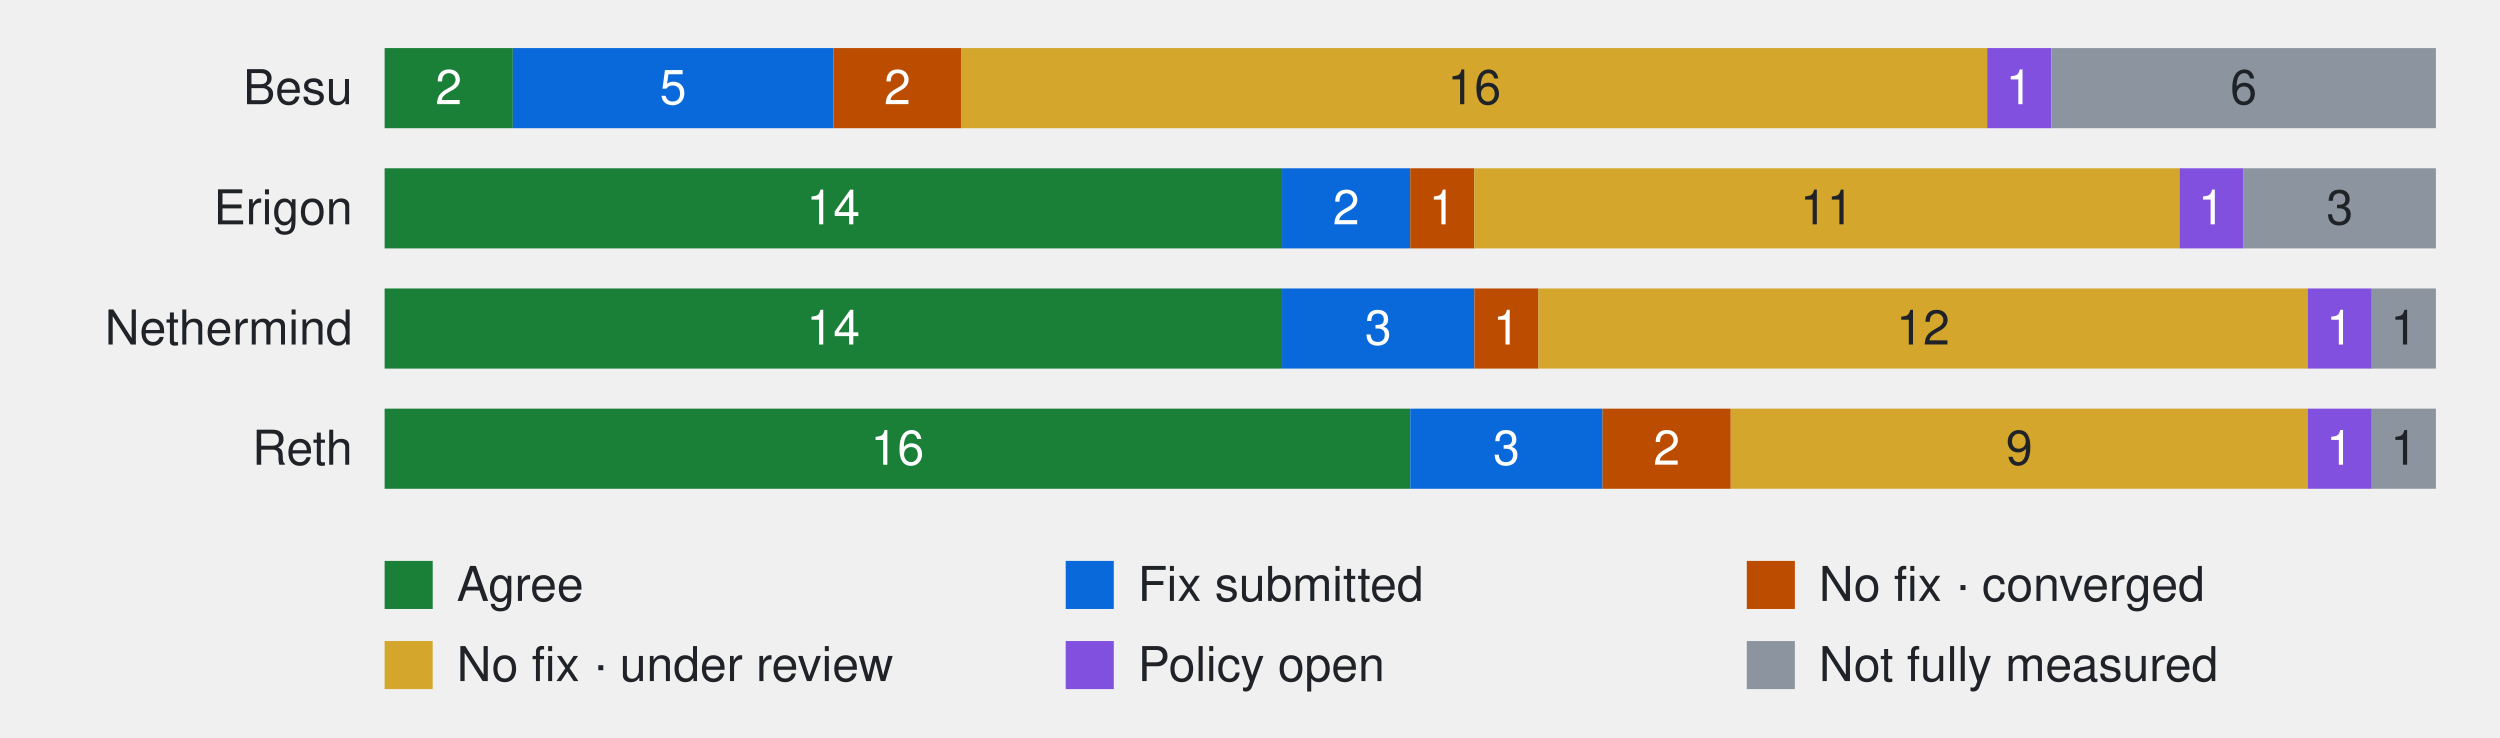
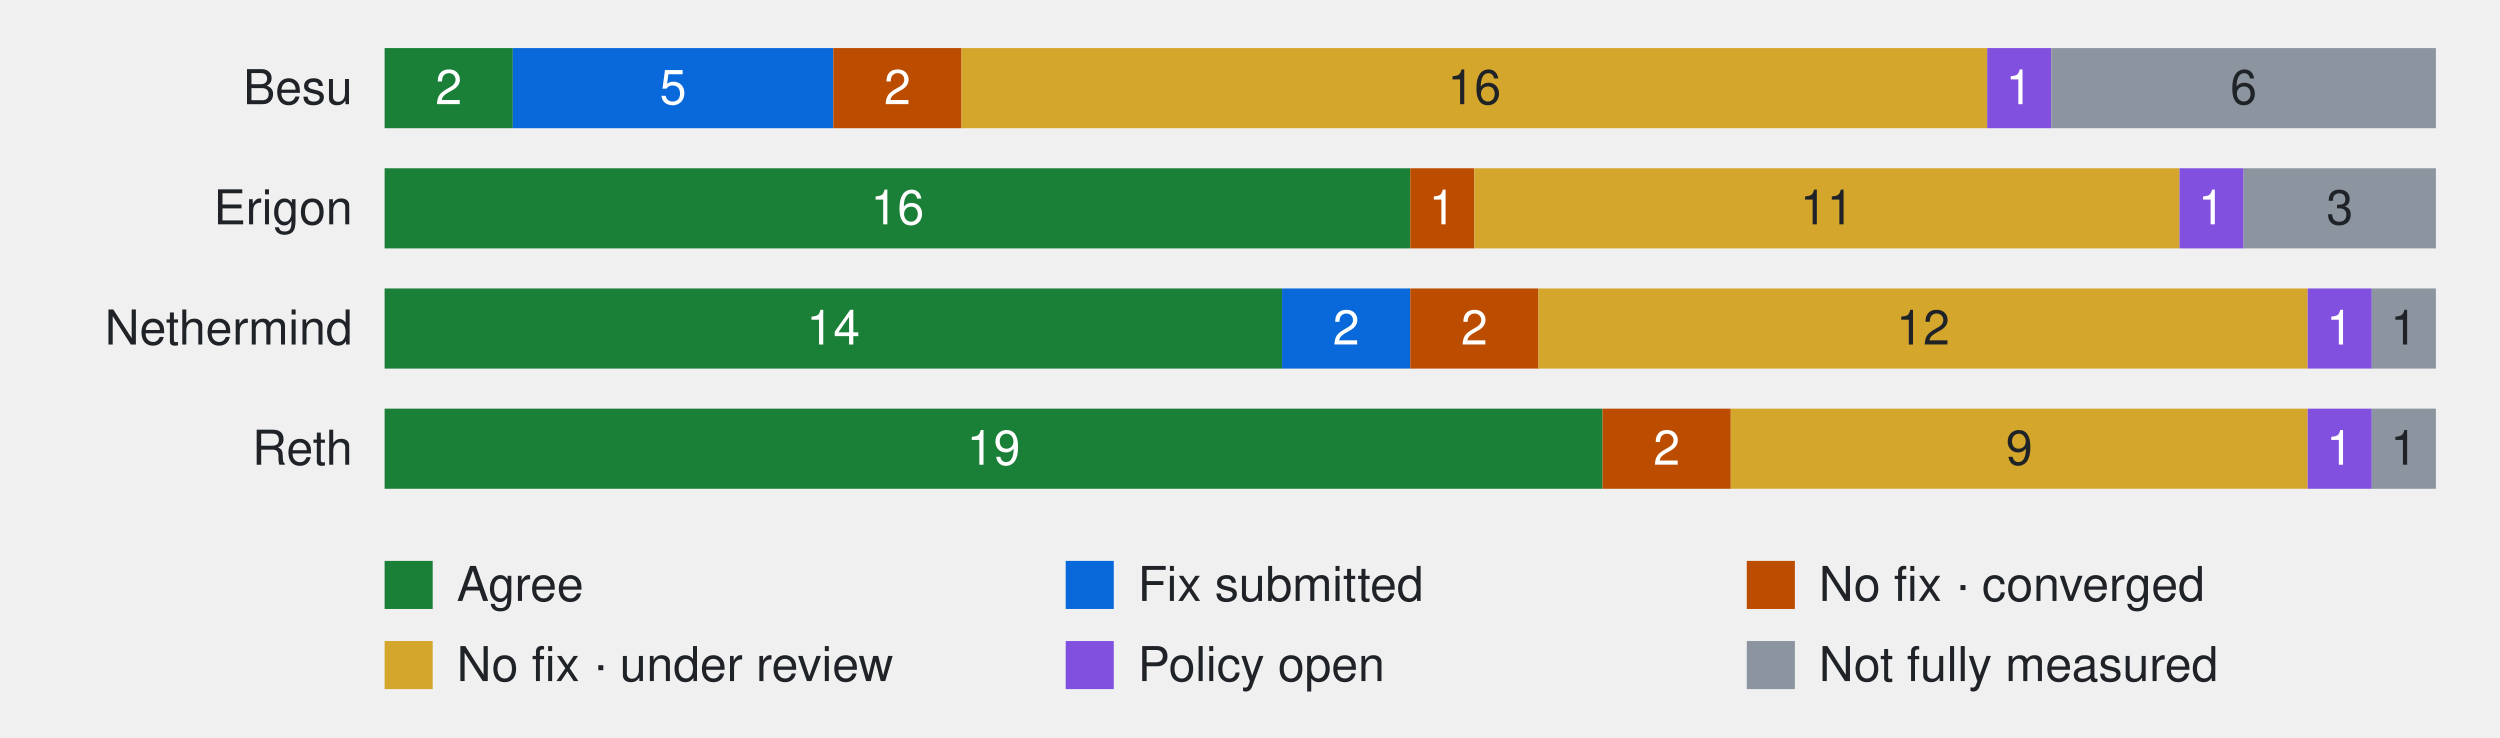
<svg xmlns="http://www.w3.org/2000/svg" width="624" height="184" viewBox="0 0 624 184" role="img" aria-labelledby="title">
  <style>text{font-family:-apple-system,BlinkMacSystemFont,"Segoe UI",Helvetica,Arial,sans-serif;font-size:12px}.label{fill:#1f2328}@media (prefers-color-scheme:dark){.label{fill:#e6edf3}}</style>
  <text class="label" x="88" y="26" text-anchor="end">Besu</text>
  <rect x="96" y="12" width="32" height="20" fill="#1a7f37" />
  <text x="112" y="26" text-anchor="middle" fill="#ffffff">2</text>
  <rect x="128" y="12" width="80" height="20" fill="#0969da" />
  <text x="168" y="26" text-anchor="middle" fill="#ffffff">5</text>
  <rect x="208" y="12" width="32" height="20" fill="#bc4c00" />
  <text x="224" y="26" text-anchor="middle" fill="#ffffff">2</text>
  <rect x="240" y="12" width="256" height="20" fill="#d4a72c" />
  <text x="368" y="26" text-anchor="middle" fill="#1f2328">16</text>
  <rect x="496" y="12" width="16" height="20" fill="#8250df" />
  <text x="504" y="26" text-anchor="middle" fill="#ffffff">1</text>
  <rect x="512" y="12" width="96" height="20" fill="#8c959f" />
  <text x="560" y="26" text-anchor="middle" fill="#1f2328">6</text>
  <text class="label" x="88" y="56" text-anchor="end">Erigon</text>
-   <rect x="96" y="42" width="224" height="20" fill="#1a7f37" />
-   <text x="208" y="56" text-anchor="middle" fill="#ffffff">14</text>
-   <rect x="320" y="42" width="32" height="20" fill="#0969da" />
-   <text x="336" y="56" text-anchor="middle" fill="#ffffff">2</text>
+   <rect x="96" y="42" width="256" height="20" fill="#1a7f37" />
+   <text x="224" y="56" text-anchor="middle" fill="#ffffff">16</text>
  <rect x="352" y="42" width="16" height="20" fill="#bc4c00" />
  <text x="360" y="56" text-anchor="middle" fill="#ffffff">1</text>
  <rect x="368" y="42" width="176" height="20" fill="#d4a72c" />
  <text x="456" y="56" text-anchor="middle" fill="#1f2328">11</text>
  <rect x="544" y="42" width="16" height="20" fill="#8250df" />
  <text x="552" y="56" text-anchor="middle" fill="#ffffff">1</text>
  <rect x="560" y="42" width="48" height="20" fill="#8c959f" />
  <text x="584" y="56" text-anchor="middle" fill="#1f2328">3</text>
  <text class="label" x="88" y="86" text-anchor="end">Nethermind</text>
  <rect x="96" y="72" width="224" height="20" fill="#1a7f37" />
  <text x="208" y="86" text-anchor="middle" fill="#ffffff">14</text>
-   <rect x="320" y="72" width="48" height="20" fill="#0969da" />
-   <text x="344" y="86" text-anchor="middle" fill="#ffffff">3</text>
-   <rect x="368" y="72" width="16" height="20" fill="#bc4c00" />
-   <text x="376" y="86" text-anchor="middle" fill="#ffffff">1</text>
+   <rect x="320" y="72" width="32" height="20" fill="#0969da" />
+   <text x="336" y="86" text-anchor="middle" fill="#ffffff">2</text>
+   <rect x="352" y="72" width="32" height="20" fill="#bc4c00" />
+   <text x="368" y="86" text-anchor="middle" fill="#ffffff">2</text>
  <rect x="384" y="72" width="192" height="20" fill="#d4a72c" />
  <text x="480" y="86" text-anchor="middle" fill="#1f2328">12</text>
  <rect x="576" y="72" width="16" height="20" fill="#8250df" />
  <text x="584" y="86" text-anchor="middle" fill="#ffffff">1</text>
  <rect x="592" y="72" width="16" height="20" fill="#8c959f" />
  <text x="600" y="86" text-anchor="middle" fill="#1f2328">1</text>
  <text class="label" x="88" y="116" text-anchor="end">Reth</text>
-   <rect x="96" y="102" width="256" height="20" fill="#1a7f37" />
-   <text x="224" y="116" text-anchor="middle" fill="#ffffff">16</text>
-   <rect x="352" y="102" width="48" height="20" fill="#0969da" />
-   <text x="376" y="116" text-anchor="middle" fill="#ffffff">3</text>
+   <rect x="96" y="102" width="304" height="20" fill="#1a7f37" />
+   <text x="248" y="116" text-anchor="middle" fill="#ffffff">19</text>
  <rect x="400" y="102" width="32" height="20" fill="#bc4c00" />
  <text x="416" y="116" text-anchor="middle" fill="#ffffff">2</text>
  <rect x="432" y="102" width="144" height="20" fill="#d4a72c" />
  <text x="504" y="116" text-anchor="middle" fill="#1f2328">9</text>
  <rect x="576" y="102" width="16" height="20" fill="#8250df" />
  <text x="584" y="116" text-anchor="middle" fill="#ffffff">1</text>
  <rect x="592" y="102" width="16" height="20" fill="#8c959f" />
  <text x="600" y="116" text-anchor="middle" fill="#1f2328">1</text>
  <rect x="96" y="140" width="12" height="12" fill="#1a7f37" />
  <text class="label" x="114" y="150">Agree</text>
  <rect x="266" y="140" width="12" height="12" fill="#0969da" />
  <text class="label" x="284" y="150">Fix submitted</text>
  <rect x="436" y="140" width="12" height="12" fill="#bc4c00" />
  <text class="label" x="454" y="150">No fix · converged</text>
  <rect x="96" y="160" width="12" height="12" fill="#d4a72c" />
  <text class="label" x="114" y="170">No fix · under review</text>
  <rect x="266" y="160" width="12" height="12" fill="#8250df" />
  <text class="label" x="284" y="170">Policy open</text>
  <rect x="436" y="160" width="12" height="12" fill="#8c959f" />
  <text class="label" x="454" y="170">Not fully measured</text>
</svg>
